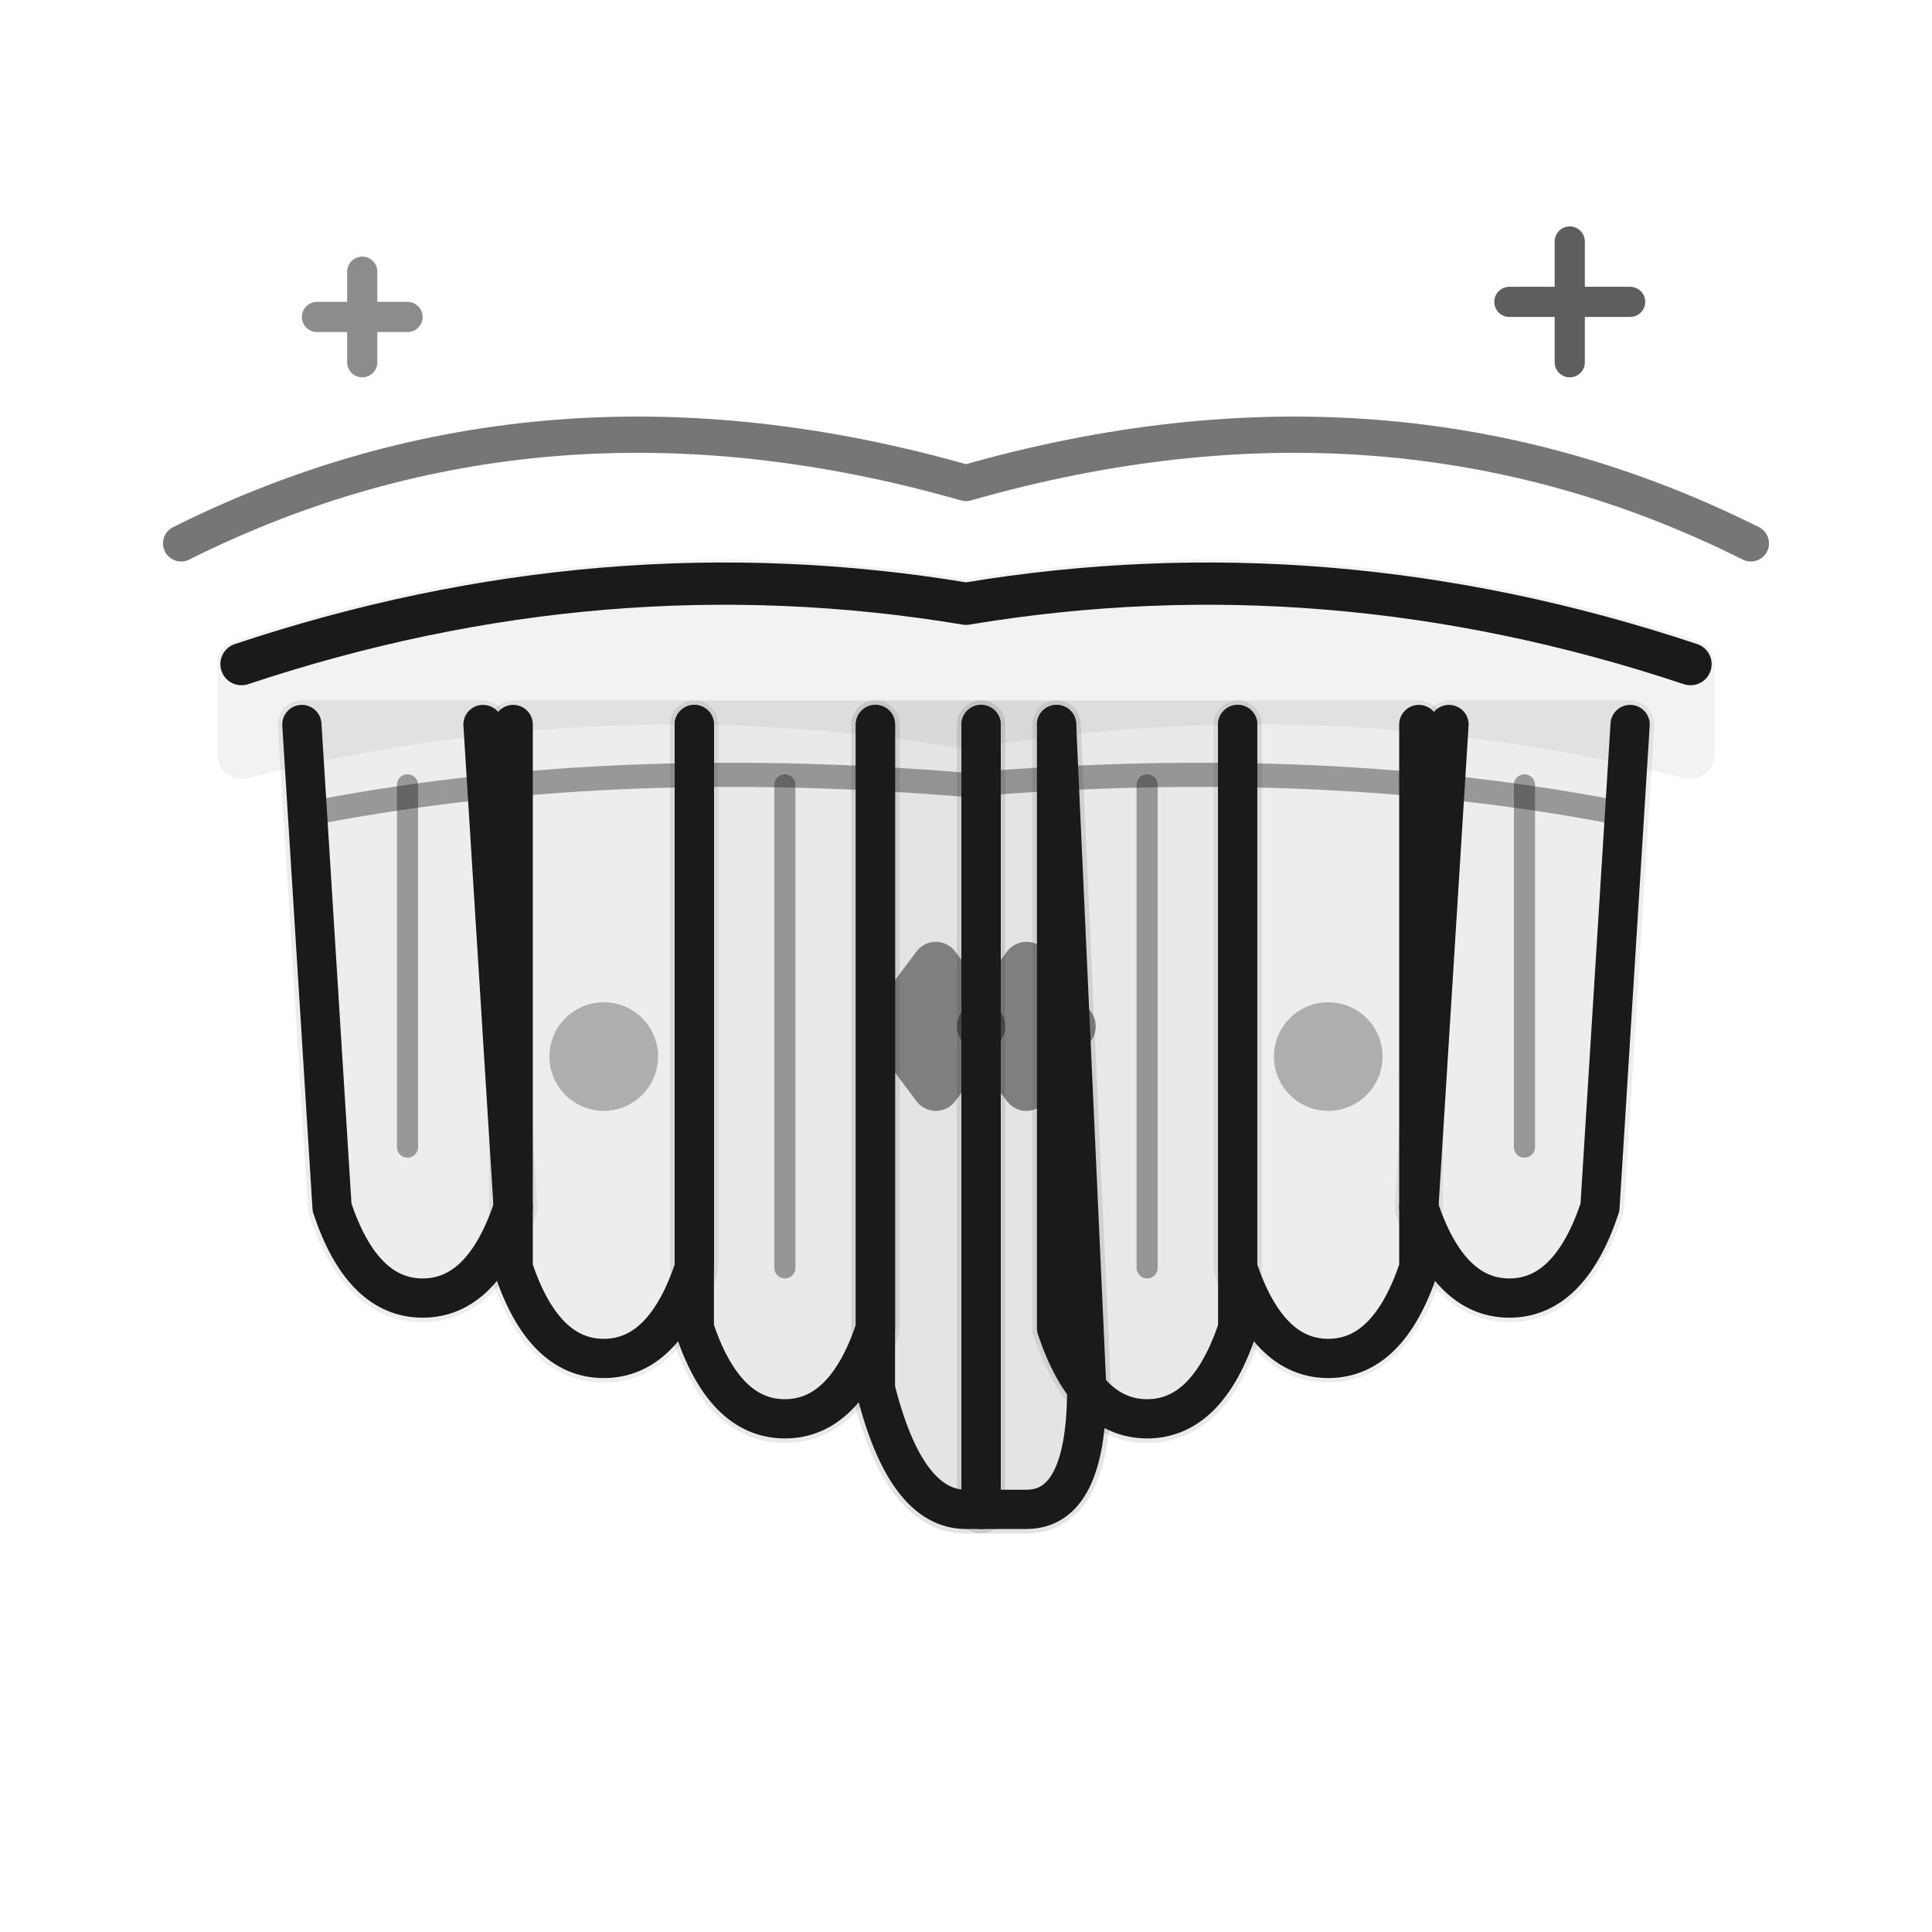
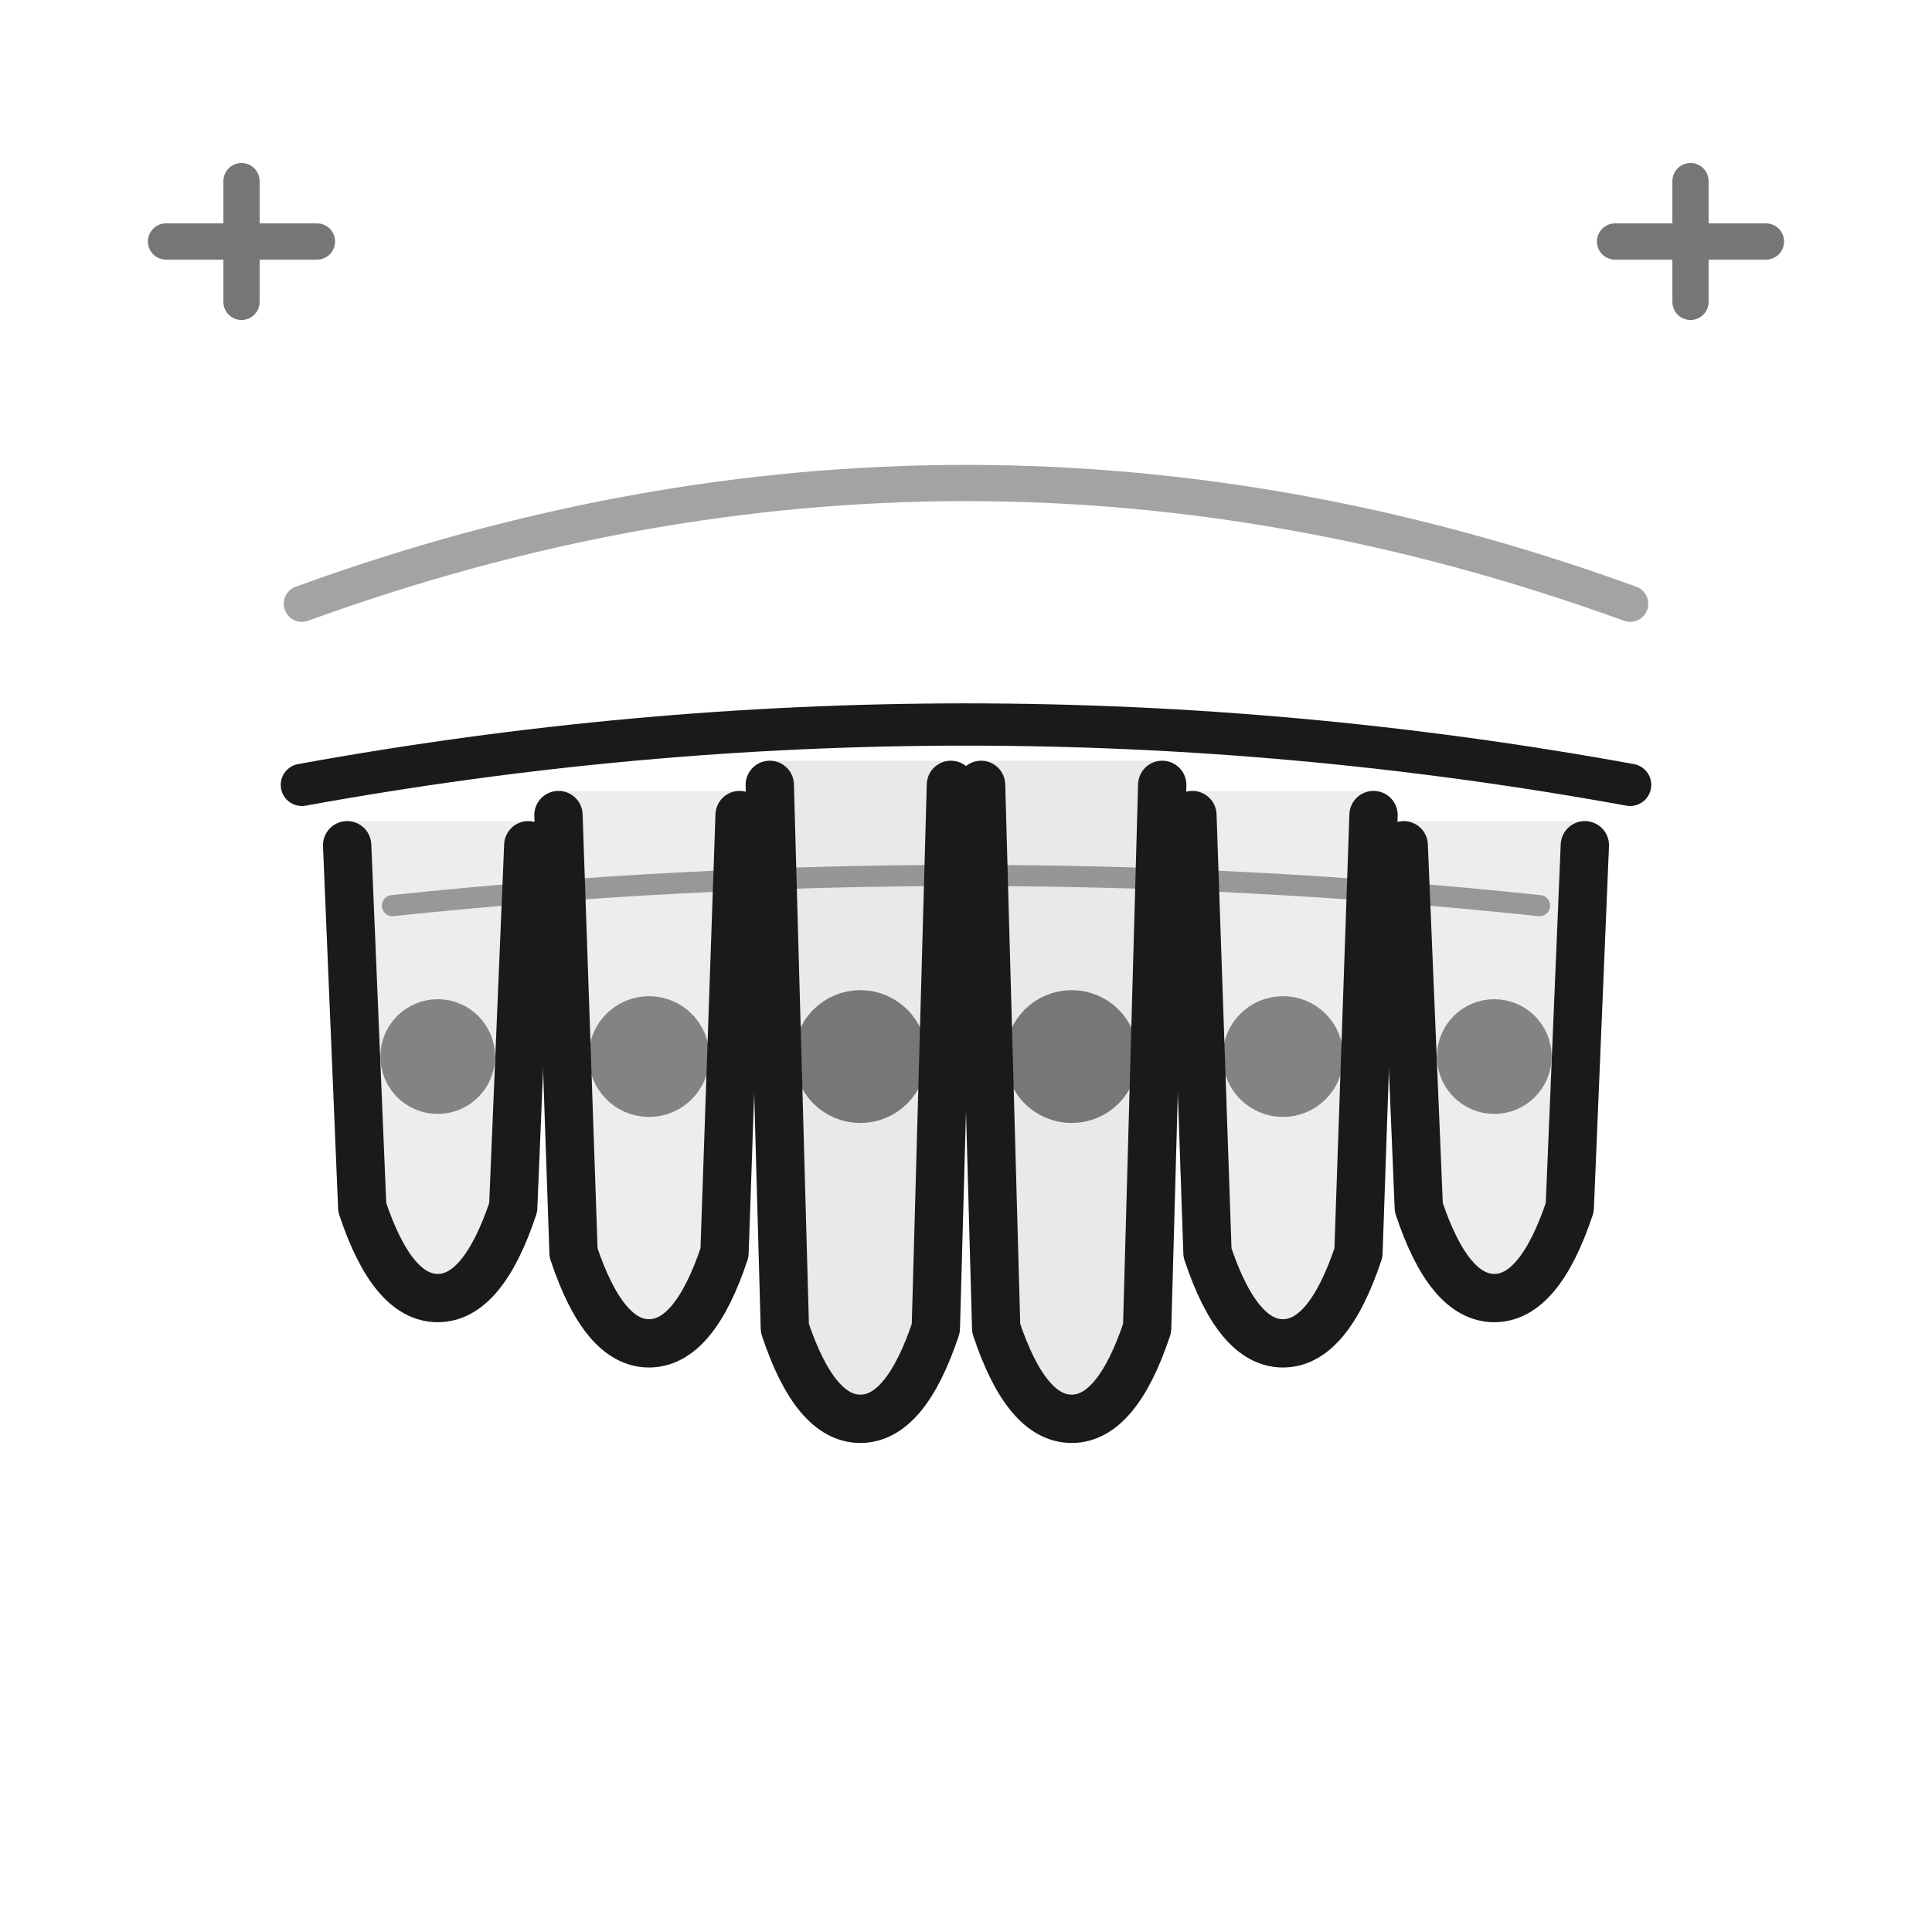
<svg xmlns="http://www.w3.org/2000/svg" viewBox="0 0 64 64" fill="none" stroke="#1a1a1a" stroke-width="1.6" stroke-linecap="round" stroke-linejoin="round">
-   <path d="M6 18 Q18 12 32 16 Q46 12 58 18" stroke-width="1.2" opacity="0.6" />
-   <path d="M8 22 Q20 18 32 20 Q44 18 56 22" stroke-width="1.4" />
-   <path d="M8 22 Q20 18 32 20 Q44 18 56 22 L56 25 Q44 22 32 24 Q20 22 8 25 Z" fill="#1a1a1a" opacity="0.06" />
-   <path d="M10 24 L11 40 Q12 43 14 43 Q16 43 17 40 L16 24 Z" fill="#1a1a1a" opacity="0.08" />
-   <path d="M10 24 L11 40 Q12 43 14 43 Q16 43 17 40 L16 24" stroke-width="1.3" />
-   <line x1="13.5" y1="26" x2="13.5" y2="38" stroke-width="0.7" opacity="0.4" />
-   <path d="M17 24 L17 42 Q18 45 20 45 Q22 45 23 42 L23 24 Z" fill="#1a1a1a" opacity="0.08" />
-   <path d="M17 24 L17 42 Q18 45 20 45 Q22 45 23 42 L23 24" stroke-width="1.3" />
-   <circle cx="20" cy="35" r="1" fill="#1a1a1a" opacity="0.3" />
-   <path d="M23 24 L23 44 Q24 47 26 47 Q28 47 29 44 L29 24 Z" fill="#1a1a1a" opacity="0.1" />
-   <path d="M23 24 L23 44 Q24 47 26 47 Q28 47 29 44 L29 24" stroke-width="1.3" />
-   <line x1="26" y1="26" x2="26" y2="42" stroke-width="0.7" opacity="0.4" />
-   <path d="M29 24 L29 46 Q30 50 32 50 Q32.5 50 32.5 50 L32.5 24 Z" fill="#1a1a1a" opacity="0.12" />
-   <path d="M29 24 L29 46 Q30 50 32 50 Q32.5 50 32.5 50 L32.5 24" stroke-width="1.3" />
-   <polygon points="31,32 32.5,34 31,36 29.5,34" fill="#1a1a1a" opacity="0.5" />
-   <path d="M32.5 24 L32.5 50 Q33.5 50 34 50 Q36 50 36 46 L35 24 Z" fill="#1a1a1a" opacity="0.12" />
-   <path d="M32.5 24 L32.5 50 Q33.5 50 34 50 Q36 50 36 46 L35 24" stroke-width="1.3" />
-   <polygon points="34,32 35.5,34 34,36 32.5,34" fill="#1a1a1a" opacity="0.5" />
-   <path d="M35 24 L35 44 Q36 47 38 47 Q40 47 41 44 L41 24 Z" fill="#1a1a1a" opacity="0.1" />
-   <path d="M35 24 L35 44 Q36 47 38 47 Q40 47 41 44 L41 24" stroke-width="1.3" />
-   <line x1="38" y1="26" x2="38" y2="42" stroke-width="0.7" opacity="0.4" />
-   <path d="M41 24 L41 42 Q42 45 44 45 Q46 45 47 42 L47 24 Z" fill="#1a1a1a" opacity="0.08" />
-   <path d="M41 24 L41 42 Q42 45 44 45 Q46 45 47 42 L47 24" stroke-width="1.3" />
-   <circle cx="44" cy="35" r="1" fill="#1a1a1a" opacity="0.3" />
-   <path d="M48 24 L47 40 Q48 43 50 43 Q52 43 53 40 L54 24 Z" fill="#1a1a1a" opacity="0.08" />
-   <path d="M48 24 L47 40 Q48 43 50 43 Q52 43 53 40 L54 24" stroke-width="1.3" />
-   <line x1="50.5" y1="26" x2="50.5" y2="38" stroke-width="0.7" opacity="0.4" />
-   <path d="M10 27 Q20 25 32 26 Q44 25 54 27" stroke-width="0.8" opacity="0.4" />
-   <g stroke-width="1" opacity="0.7">
-     <line x1="52" y1="12" x2="52" y2="8" />
-     <line x1="50" y1="10" x2="54" y2="10" />
+   <path d="M10 20 Q32 12 54 20" stroke-width="1.2" opacity="0.4" />
+   <path d="M10 26 Q32 22 54 26" stroke-width="1.4" />
+   <path d="M11.5 28 L12 40 Q13 43 14.5 43 Q16 43 17 40 L17.5 28 Z" fill="#1a1a1a" opacity="0.08" />
+   <path d="M11.5 28 L12 40 Q13 43 14.5 43 Q16 43 17 40 L17.5 28" />
+   <path d="M18.5 27 L19 41.5 Q20 44.5 21.5 44.5 Q23 44.5 24 41.5 L24.5 27 Z" fill="#1a1a1a" opacity="0.08" />
+   <path d="M18.5 27 L19 41.5 Q20 44.5 21.5 44.5 Q23 44.5 24 41.5 L24.5 27" />
+   <path d="M25.5 26 L26 44 Q27 47 28.5 47 Q30 47 31 44 L31.5 26 Z" fill="#1a1a1a" opacity="0.1" />
+   <path d="M25.5 26 L26 44 Q27 47 28.5 47 Q30 47 31 44 L31.5 26" />
+   <path d="M32.5 26 L33 44 Q34 47 35.5 47 Q37 47 38 44 L38.5 26 Z" fill="#1a1a1a" opacity="0.1" />
+   <path d="M32.5 26 L33 44 Q34 47 35.5 47 Q37 47 38 44 L38.5 26" />
+   <path d="M39.5 27 L40 41.5 Q41 44.5 42.5 44.5 Q44 44.5 45 41.5 L45.5 27 Z" fill="#1a1a1a" opacity="0.08" />
+   <path d="M39.5 27 L40 41.5 Q41 44.5 42.5 44.5 Q44 44.5 45 41.5 L45.5 27" />
+   <path d="M46.5 28 L47 40 Q48 43 49.5 43 Q51 43 52 40 L52.5 28 Z" fill="#1a1a1a" opacity="0.08" />
+   <path d="M46.5 28 L47 40 Q48 43 49.5 43 Q51 43 52 40 L52.5 28" />
+   <path d="M13 30 Q32 28 51 30" stroke-width="0.7" opacity="0.4" />
+   <circle cx="14.5" cy="35" r="1.1" fill="#1a1a1a" opacity="0.5" />
+   <circle cx="21.5" cy="35" r="1.2" fill="#1a1a1a" opacity="0.5" />
+   <circle cx="28.5" cy="35" r="1.4" fill="#1a1a1a" opacity="0.55" />
+   <circle cx="35.5" cy="35" r="1.4" fill="#1a1a1a" opacity="0.55" />
+   <circle cx="42.5" cy="35" r="1.2" fill="#1a1a1a" opacity="0.5" />
+   <circle cx="49.5" cy="35" r="1.1" fill="#1a1a1a" opacity="0.5" />
+   <g stroke-width="1.2" opacity="0.6">
+     <line x1="8" y1="10" x2="8" y2="6" />
+     <line x1="5.5" y1="8" x2="10.5" y2="8" />
  </g>
-   <g stroke-width="1" opacity="0.5">
-     <line x1="12" y1="12" x2="12" y2="9" />
-     <line x1="10.5" y1="10.5" x2="13.5" y2="10.5" />
+   <g stroke-width="1.2" opacity="0.6">
+     <line x1="56" y1="10" x2="56" y2="6" />
+     <line x1="53.5" y1="8" x2="58.5" y2="8" />
  </g>
</svg>
